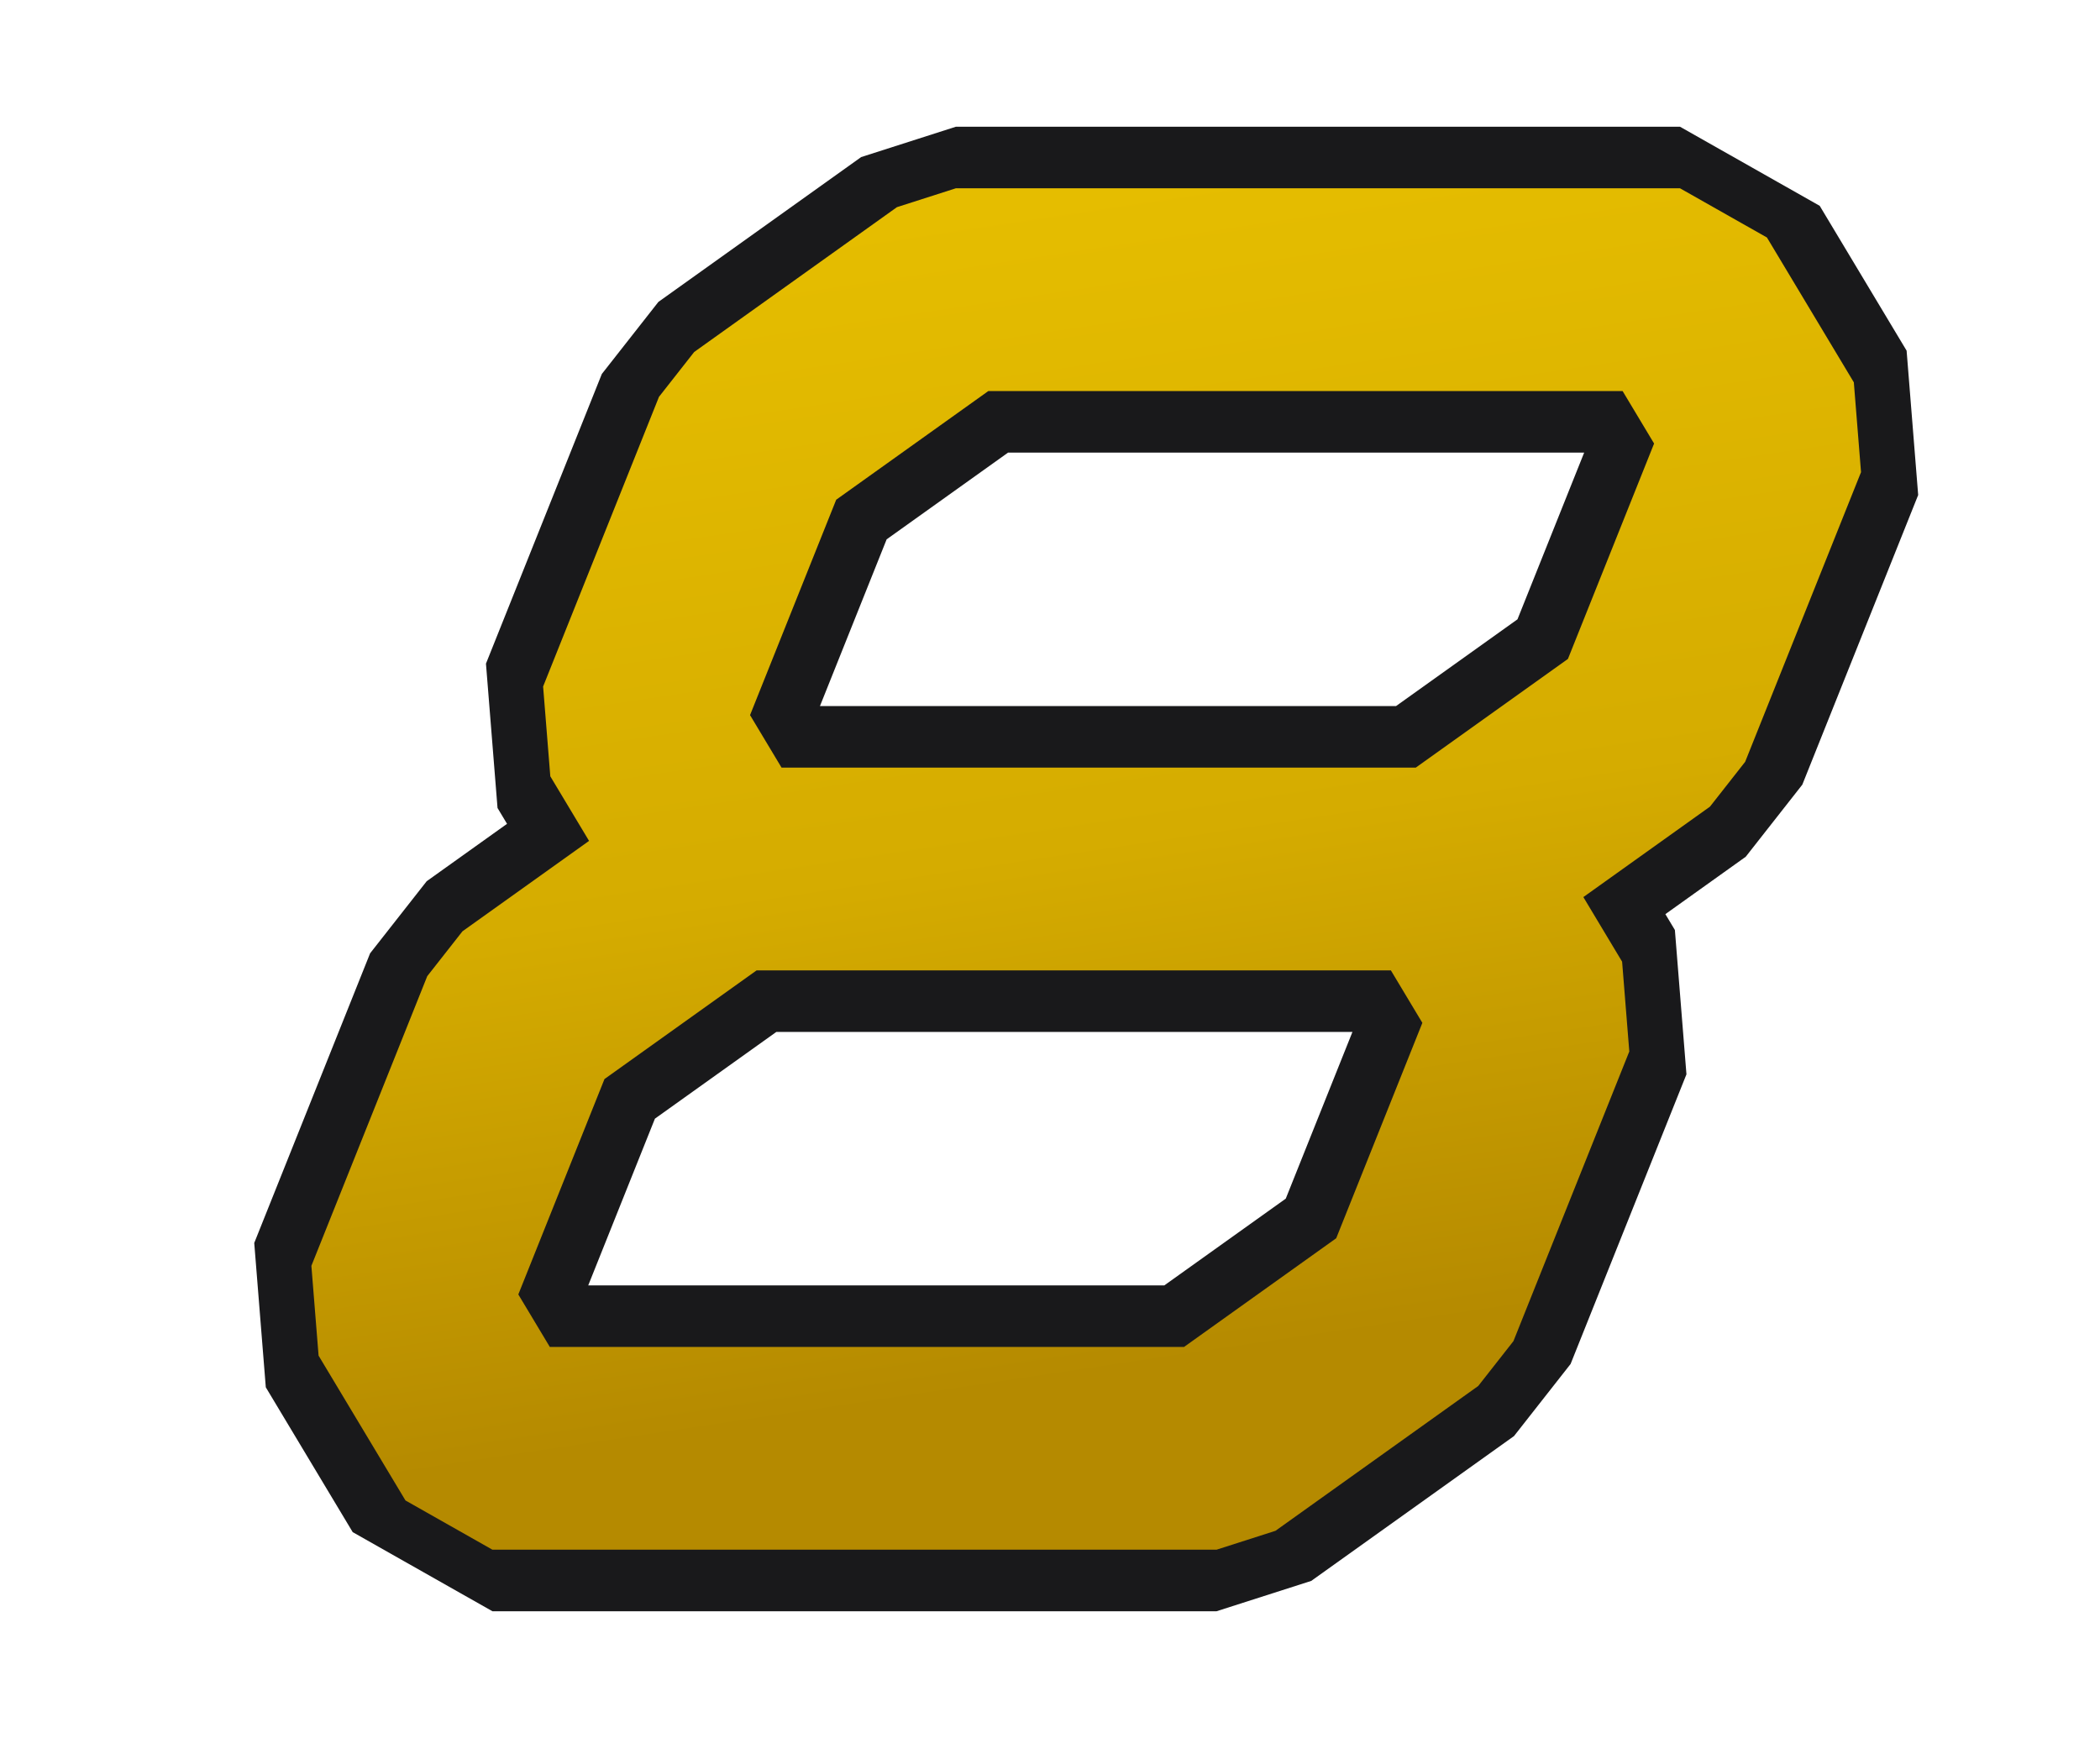
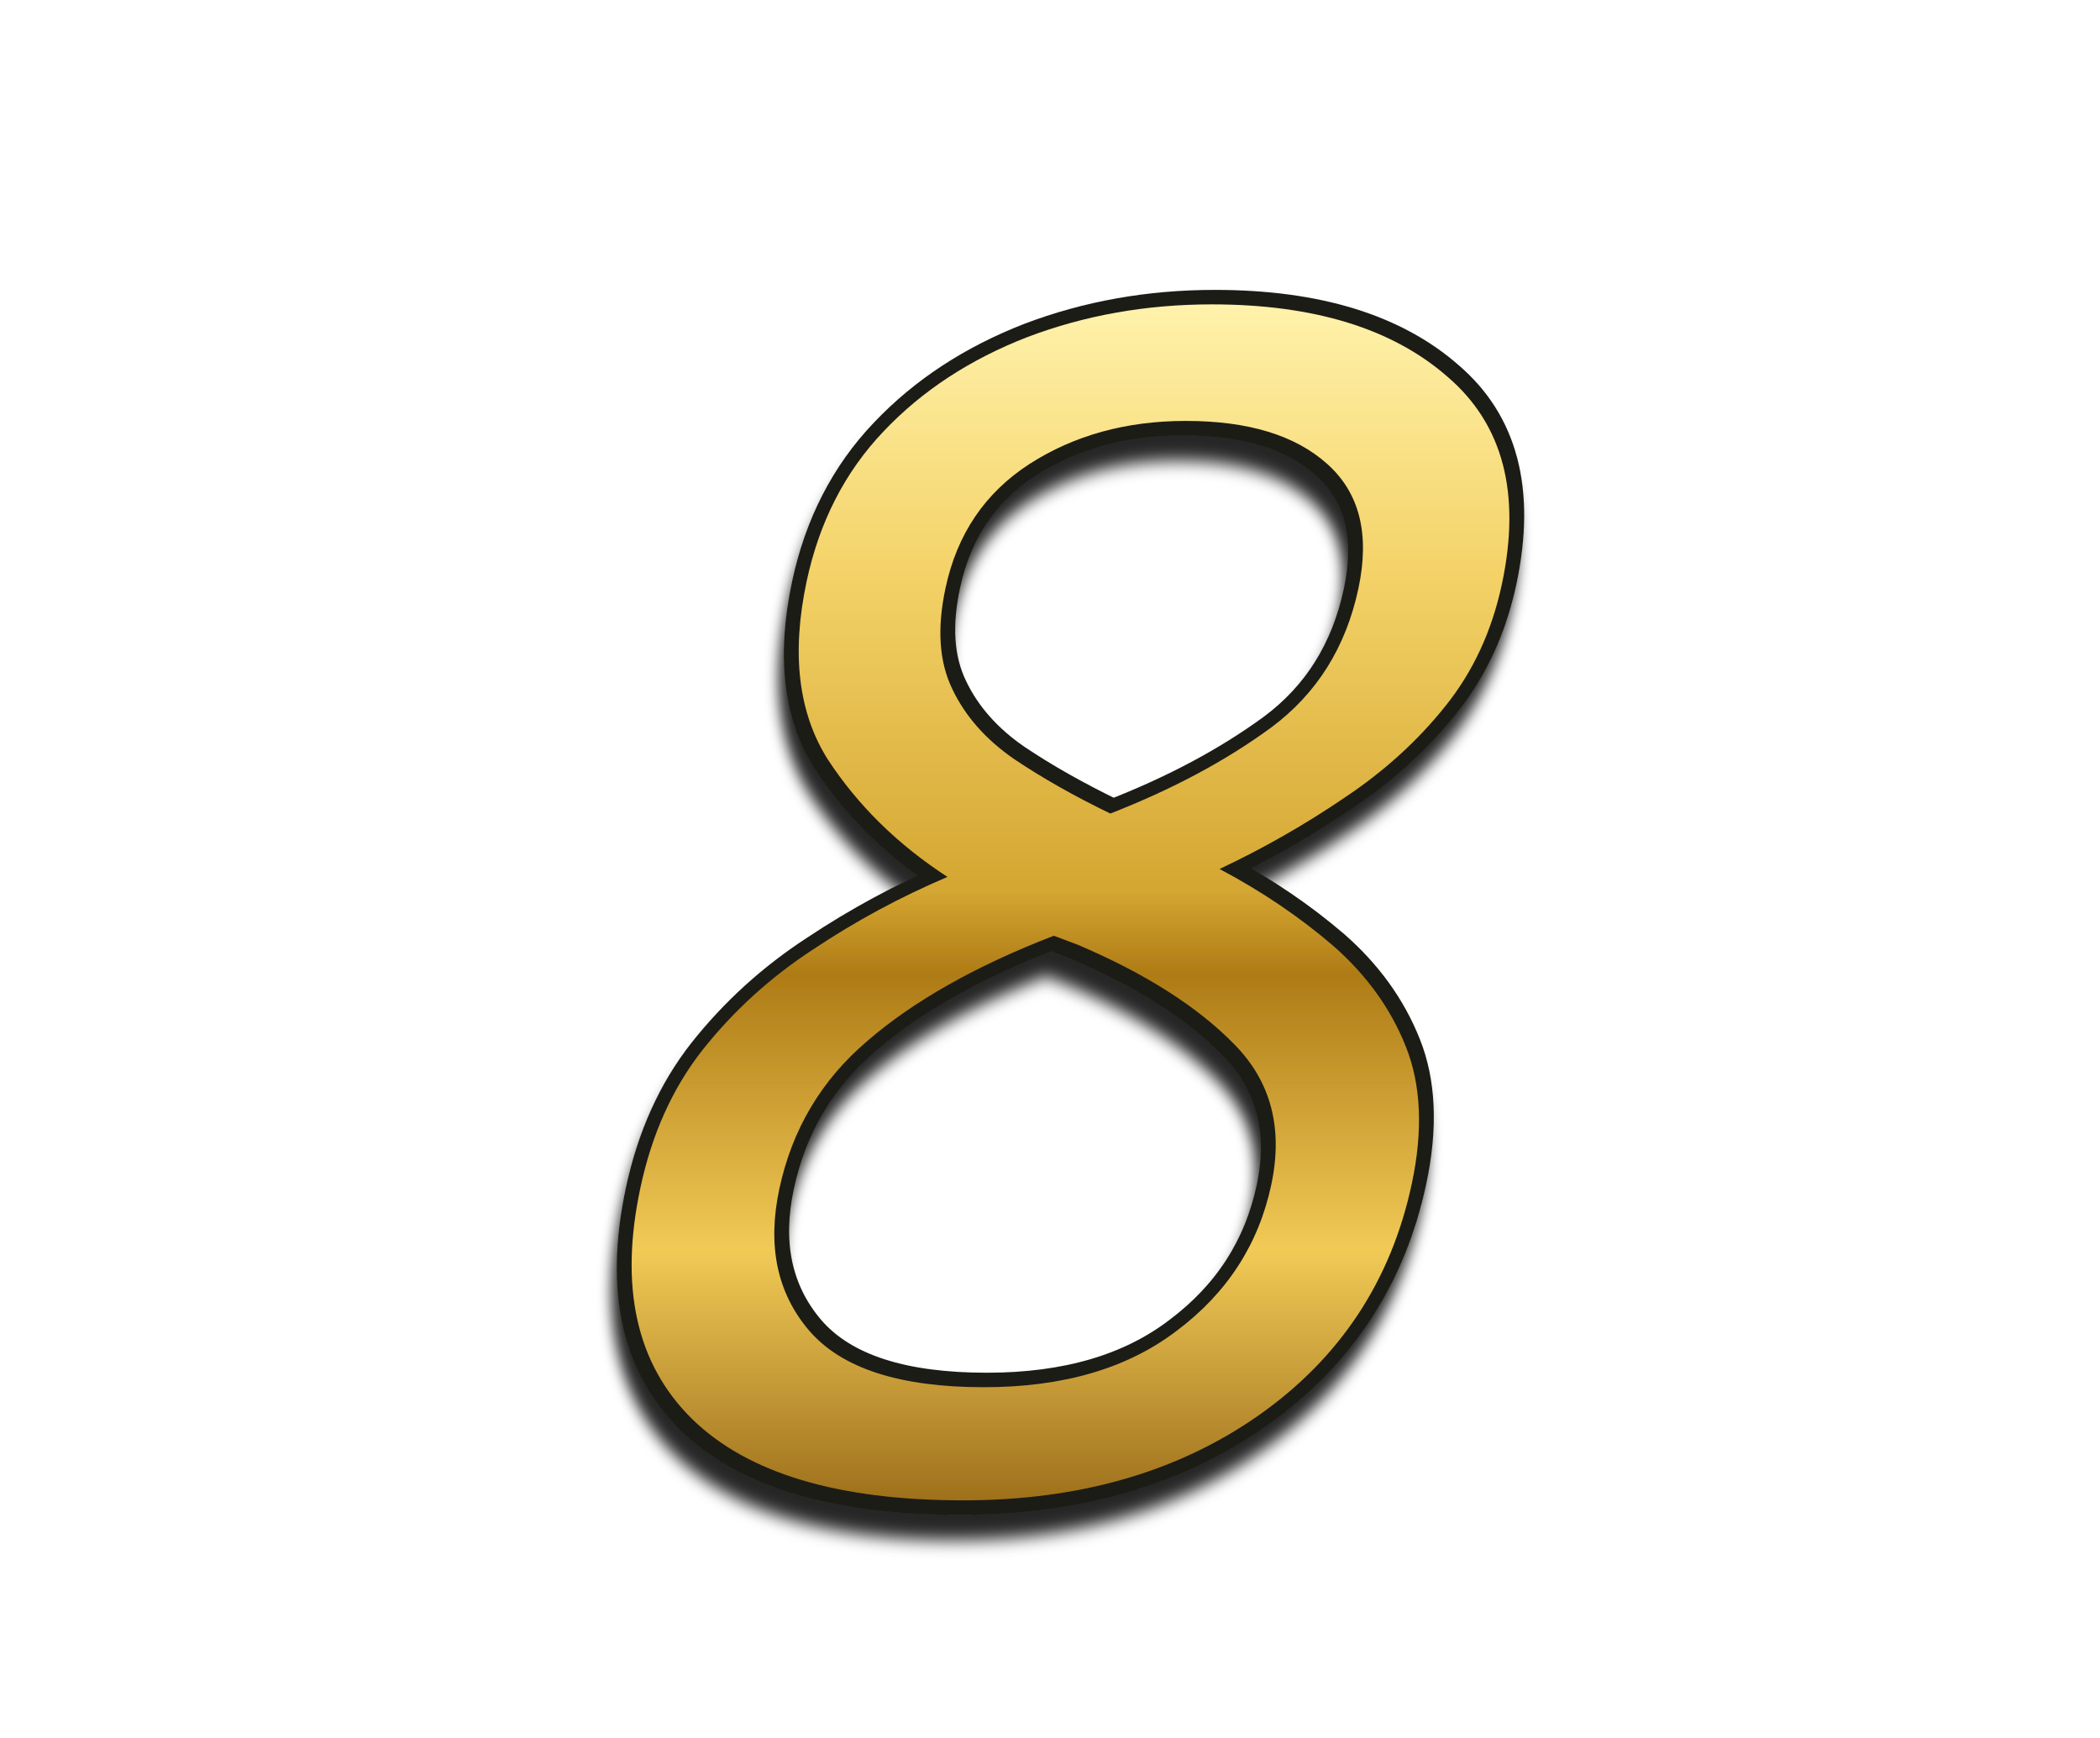
<svg xmlns="http://www.w3.org/2000/svg" width="29" height="24" viewBox="0 0 29 24">
  <defs>
-     <linearGradient id="gold" x1="0" y1="0" x2=".18" y2="1">
-       <stop stop-color="#e5bd00" />
-       <stop offset=".55" stop-color="#d5ac00" />
-       <stop offset="1" stop-color="#b58a00" />
+     <linearGradient id="silver" x1="0" y1="0" x2="0" y2="1">
+       <stop stop-color="#fff" />
+       <stop offset=".17" stop-color="#fafcff" />
+       <stop offset=".43" stop-color="#c8d1da" />
+       <stop offset=".53" stop-color="#aab4bf" />
+       <stop offset=".76" stop-color="#f3f6fa" />
+       <stop offset="1" stop-color="#8b96a2" />
+     </linearGradient>
+     <linearGradient id="gold" x1="0" y1="0" x2="0" y2="1">
+       <stop stop-color="#fff2ab" />
+       <stop offset=".22" stop-color="#f4d369" />
+       <stop offset=".49" stop-color="#d4a631" />
+       <stop offset=".56" stop-color="#ae7b16" />
+       <stop offset=".79" stop-color="#f1ca56" />
+       <stop offset="1" stop-color="#9e701c" />
+     </linearGradient>
+     <linearGradient id="metal" x1="0" y1="0" x2="0" y2="1">
+       <stop stop-color="#888985" />
+       <stop offset=".07" stop-color="#62635f" />
+       <stop offset=".45" stop-color="#575955" />
+       <stop offset=".53" stop-color="#4a4c49" />
+       <stop offset="1" stop-color="#535550" />
+     </linearGradient>
+     <linearGradient id="red" x1="0" y1="0" x2="0" y2="1">
+       <stop stop-color="#e85145" />
+       <stop offset=".1" stop-color="#b32b28" />
+       <stop offset=".57" stop-color="#7c1b20" />
+       <stop offset="1" stop-color="#a82429" />
+     </linearGradient>
+     <filter id="raised" x="-20%" y="-20%" width="140%" height="150%">
+       <feGaussianBlur in="SourceAlpha" stdDeviation=".12" result="soft" />
+       <feOffset in="soft" dy=".35" result="offset" />
+       <feFlood flood-color="#000" flood-opacity=".85" />
+       <feComposite in2="offset" operator="in" result="shadow" />
+       <feMerge>
+         <feMergeNode in="shadow" />
+         <feMergeNode in="SourceGraphic" />
+       </feMerge>
+     </filter>
+     <linearGradient id="recordInset" x1="0" y1="0" x2="0" y2="1">
+       <stop offset="0" stop-color="#73766a" />
+       <stop offset=".1" stop-color="#505447" />
+       <stop offset="1" stop-color="#353b30" />
    </linearGradient>
  </defs>
-   <path d="M 13.2 4 L 23.2 4 L 24.4 6 L 22.8 10 L 20 12 L 10 12 L 8.8 10 L 10.4 6 L 13.2 4 Z M 10 12 L 20 12 L 21.2 14 L 19.6 18 L 16.8 20 L 6.8 20 L 5.6 18 L 7.2 14 L 10 12 Z" fill="none" stroke="#19191b" stroke-width="4.5" stroke-linecap="butt" stroke-linejoin="bevel" />
-   <path d="M 13.2 4 L 23.2 4 L 24.4 6 L 22.8 10 L 20 12 L 10 12 L 8.8 10 L 10.4 6 L 13.2 4 Z M 10 12 L 20 12 L 21.2 14 L 19.6 18 L 16.8 20 L 6.8 20 L 5.6 18 L 7.2 14 L 10 12 Z" fill="none" stroke="url(#gold)" stroke-width="2.8" stroke-linecap="butt" stroke-linejoin="bevel" />
+   <text x="13.3" y="20.5" font-family="Michroma" font-size="22.5" text-anchor="middle" transform="translate(13.3 20.5) skewX(-12) translate(-13.3 -20.5)" fill="url(#gold)" stroke="#1c1b17" stroke-width=".4" paint-order="stroke fill" filter="url(#raised)">8</text>
</svg>
